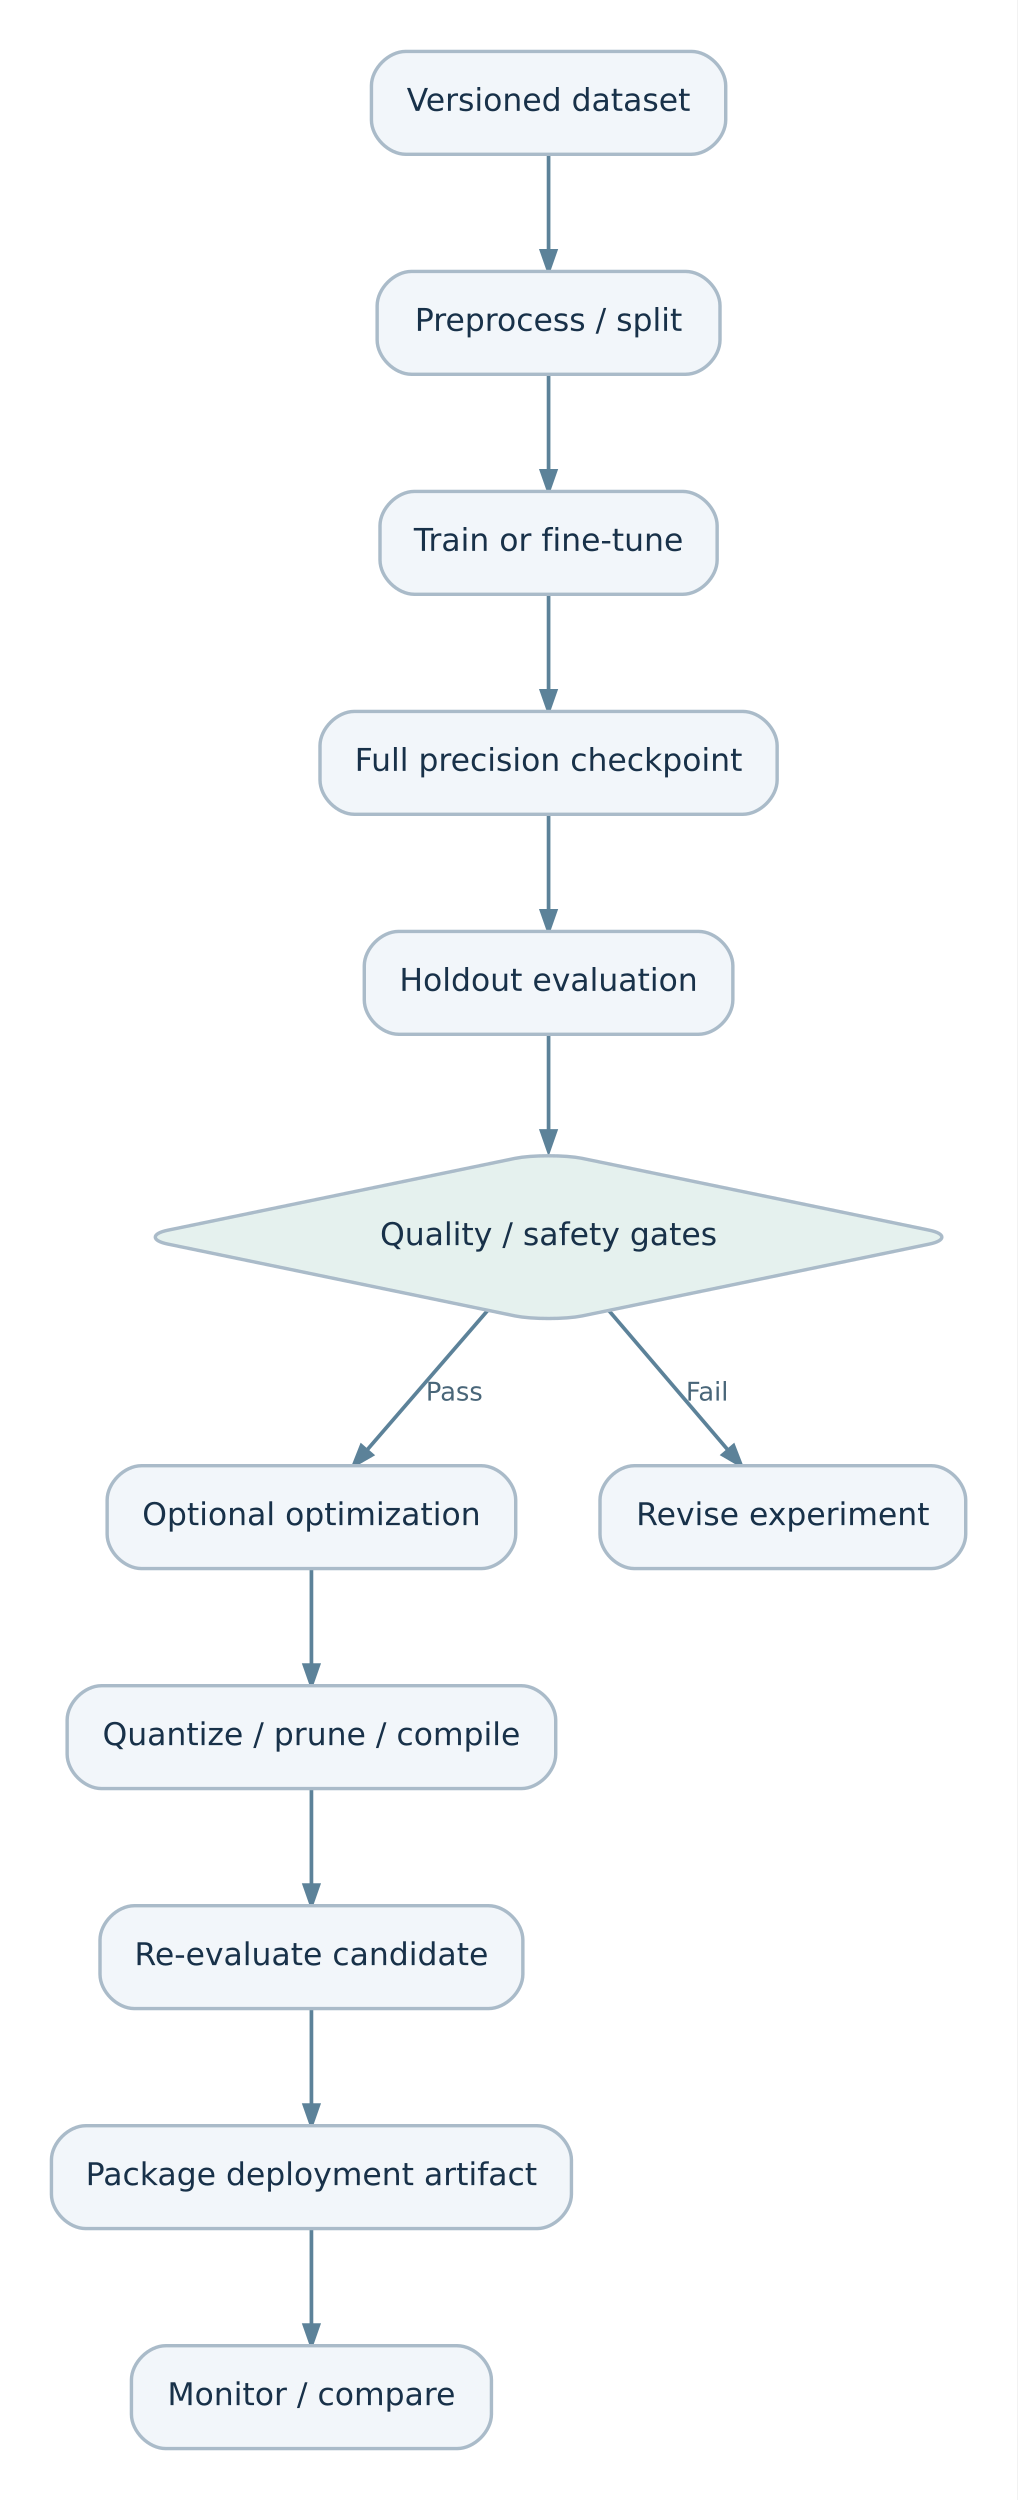
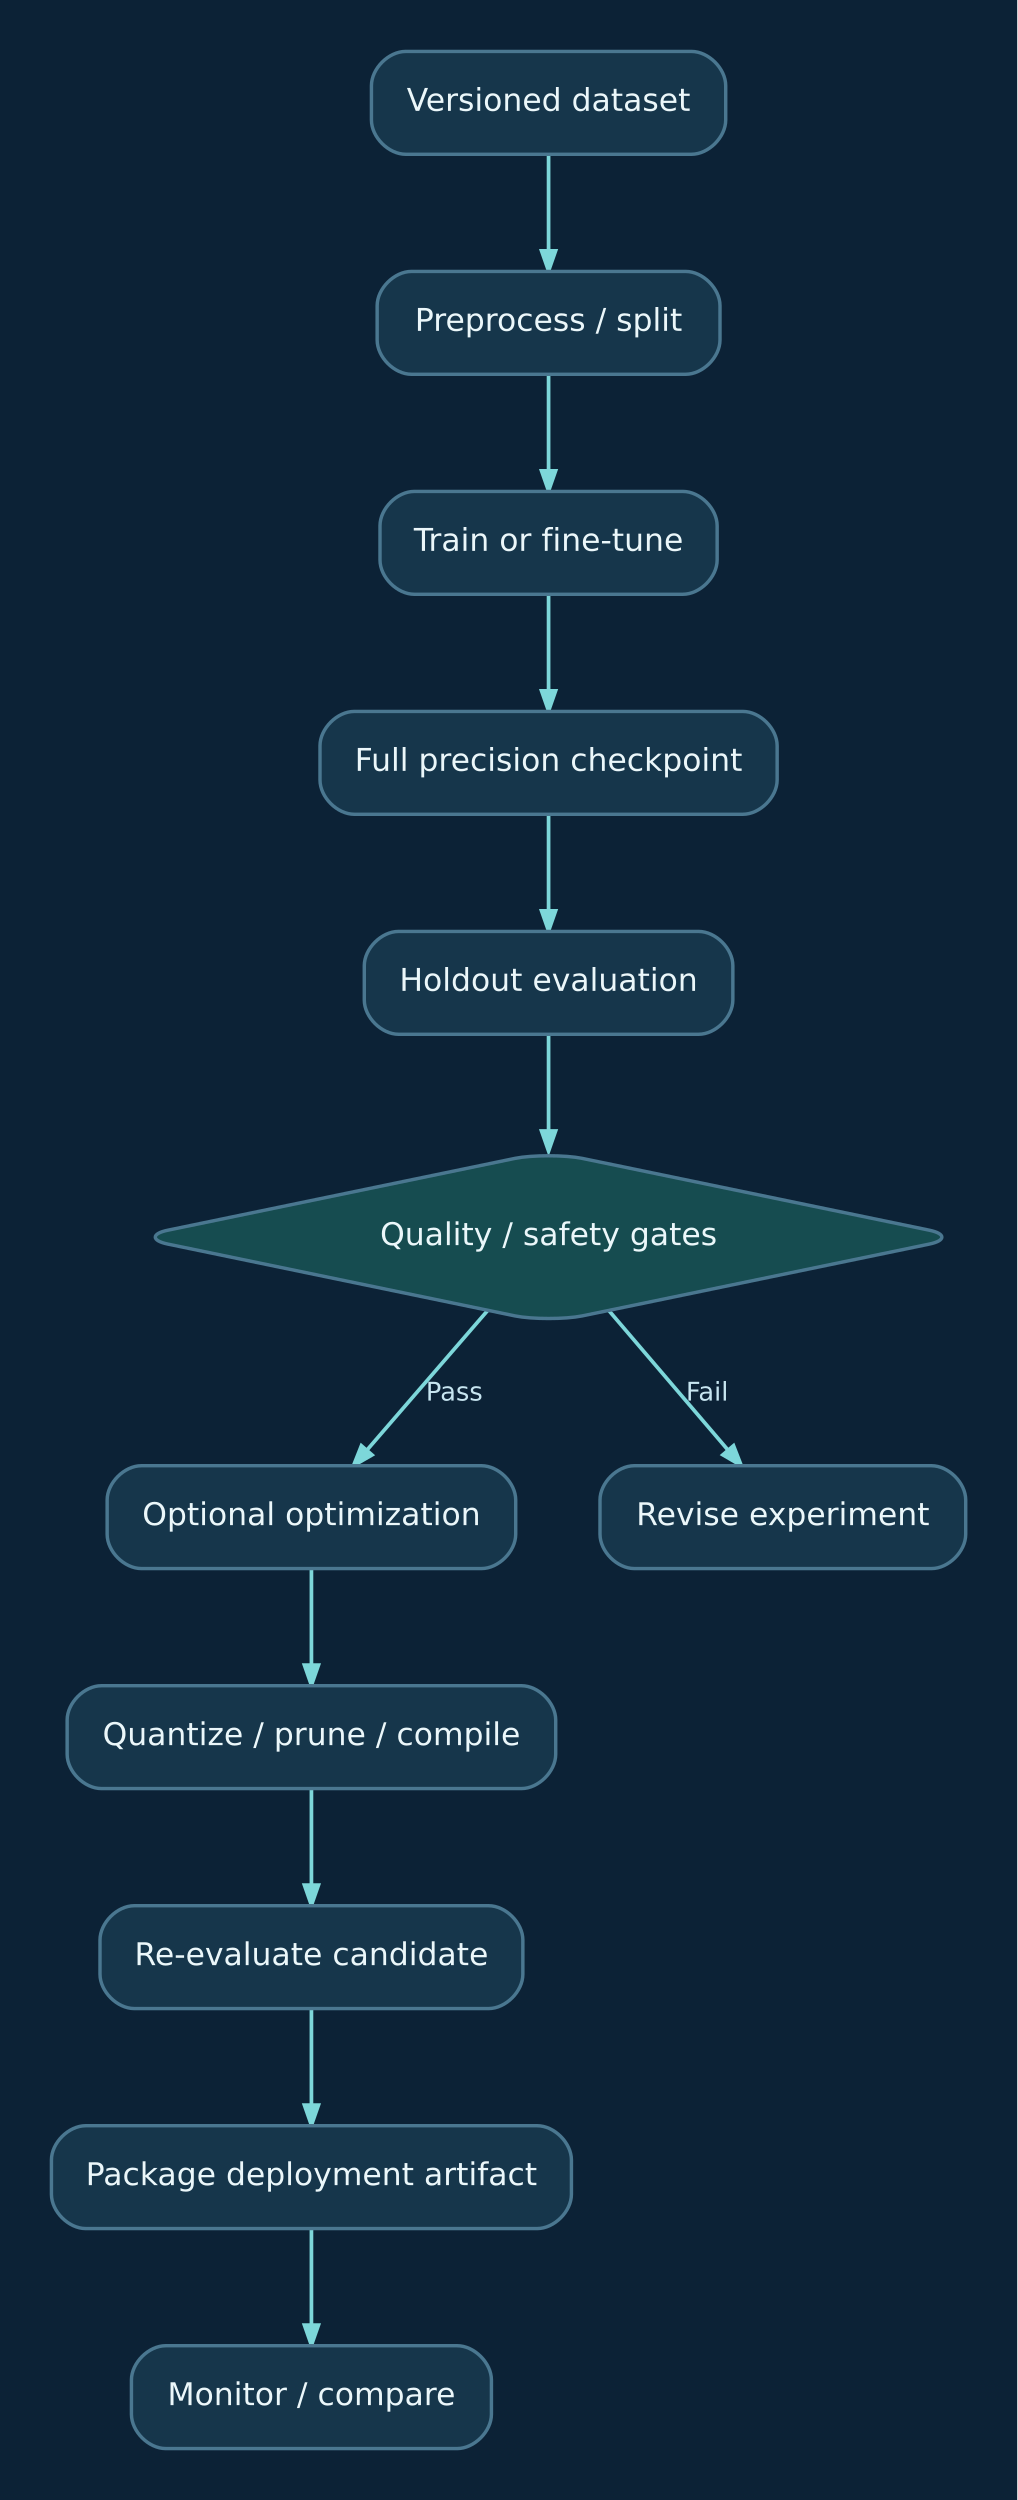
<svg xmlns="http://www.w3.org/2000/svg" width="356pt" height="875pt" viewBox="0.00 0.00 356.00 875.00">
  <g id="graph0" class="graph" transform="scale(1 1) rotate(0) translate(18 857)">
-     <polygon fill="white" stroke="transparent" points="-18,18 -18,-857 338,-857 338,18 -18,18" />
+     <polygon fill="#0c2236" stroke="transparent" points="-18,18 -18,-857 338,-857 338,18 -18,18" />
    <g id="edge1" class="edge">
-       <path fill="none" stroke="#5c8299" stroke-width="1.3" d="M174,-802.98C174,-793.08 174,-780.43 174,-769.47" />
-       <polygon fill="#5c8299" stroke="#5c8299" stroke-width="1.3" points="176.45,-769.21 174,-762.21 171.55,-769.21 176.45,-769.21" />
+       <path fill="none" stroke="#7dd7da" stroke-width="1.3" d="M174,-802.98C174,-793.08 174,-780.43 174,-769.47" />
+       <polygon fill="#7dd7da" stroke="#7dd7da" stroke-width="1.3" points="176.45,-769.21 174,-762.21 171.55,-769.21 176.45,-769.21" />
    </g>
    <g id="edge2" class="edge">
-       <path fill="none" stroke="#5c8299" stroke-width="1.3" d="M174,-725.98C174,-716.08 174,-703.43 174,-692.47" />
-       <polygon fill="#5c8299" stroke="#5c8299" stroke-width="1.3" points="176.45,-692.21 174,-685.21 171.55,-692.21 176.45,-692.21" />
+       <path fill="none" stroke="#7dd7da" stroke-width="1.3" d="M174,-725.98C174,-716.08 174,-703.43 174,-692.47" />
+       <polygon fill="#7dd7da" stroke="#7dd7da" stroke-width="1.3" points="176.45,-692.21 174,-685.21 171.55,-692.21 176.45,-692.21" />
    </g>
    <g id="edge3" class="edge">
-       <path fill="none" stroke="#5c8299" stroke-width="1.3" d="M174,-648.98C174,-639.08 174,-626.43 174,-615.47" />
-       <polygon fill="#5c8299" stroke="#5c8299" stroke-width="1.3" points="176.45,-615.21 174,-608.21 171.55,-615.21 176.45,-615.21" />
+       <path fill="none" stroke="#7dd7da" stroke-width="1.3" d="M174,-648.98C174,-639.08 174,-626.43 174,-615.47" />
+       <polygon fill="#7dd7da" stroke="#7dd7da" stroke-width="1.3" points="176.45,-615.21 174,-608.21 171.55,-615.21 176.45,-615.21" />
    </g>
    <g id="edge4" class="edge">
-       <path fill="none" stroke="#5c8299" stroke-width="1.3" d="M174,-571.98C174,-562.08 174,-549.43 174,-538.47" />
-       <polygon fill="#5c8299" stroke="#5c8299" stroke-width="1.3" points="176.45,-538.21 174,-531.21 171.55,-538.21 176.45,-538.21" />
+       <path fill="none" stroke="#7dd7da" stroke-width="1.3" d="M174,-571.98C174,-562.08 174,-549.43 174,-538.47" />
+       <polygon fill="#7dd7da" stroke="#7dd7da" stroke-width="1.3" points="176.45,-538.21 174,-531.21 171.55,-538.21 176.45,-538.21" />
    </g>
    <g id="edge5" class="edge">
-       <path fill="none" stroke="#5c8299" stroke-width="1.3" d="M174,-494.81C174,-485.22 174,-472.88 174,-461.26" />
-       <polygon fill="#5c8299" stroke="#5c8299" stroke-width="1.3" points="176.45,-461.15 174,-454.15 171.55,-461.15 176.45,-461.15" />
+       <path fill="none" stroke="#7dd7da" stroke-width="1.3" d="M174,-494.81C174,-485.22 174,-472.88 174,-461.26" />
+       <polygon fill="#7dd7da" stroke="#7dd7da" stroke-width="1.3" points="176.45,-461.15 174,-454.15 171.55,-461.15 176.45,-461.15" />
    </g>
    <g id="edge6" class="edge">
-       <path fill="none" stroke="#5c8299" stroke-width="1.3" d="M152.63,-398.28C139.65,-383.27 123.21,-364.26 110.58,-349.64" />
-       <polygon fill="#5c8299" stroke="#5c8299" stroke-width="1.3" points="112.19,-347.77 105.76,-344.07 108.49,-350.97 112.19,-347.77" />
-       <text text-anchor="middle" x="141" y="-366.8" font-family="DejaVu Sans" font-size="9.00" fill="#496679">Pass</text>
+       <path fill="none" stroke="#7dd7da" stroke-width="1.3" d="M152.63,-398.28C139.65,-383.27 123.21,-364.26 110.58,-349.64" />
+       <polygon fill="#7dd7da" stroke="#7dd7da" stroke-width="1.3" points="112.19,-347.77 105.76,-344.07 108.49,-350.97 112.19,-347.77" />
+       <text text-anchor="middle" x="141" y="-366.8" font-family="DejaVu Sans" font-size="9.00" fill="#c7e5f0">Pass</text>
    </g>
    <g id="edge7" class="edge">
-       <path fill="none" stroke="#5c8299" stroke-width="1.3" d="M195.12,-398.28C207.94,-383.27 224.18,-364.26 236.66,-349.64" />
-       <polygon fill="#5c8299" stroke="#5c8299" stroke-width="1.3" points="238.73,-350.99 241.42,-344.07 235.01,-347.81 238.73,-350.99" />
-       <text text-anchor="middle" x="229.5" y="-366.8" font-family="DejaVu Sans" font-size="9.00" fill="#496679">Fail</text>
+       <path fill="none" stroke="#7dd7da" stroke-width="1.3" d="M195.12,-398.28C207.94,-383.27 224.18,-364.26 236.66,-349.64" />
+       <polygon fill="#7dd7da" stroke="#7dd7da" stroke-width="1.3" points="238.73,-350.99 241.42,-344.07 235.01,-347.81 238.73,-350.99" />
+       <text text-anchor="middle" x="229.5" y="-366.8" font-family="DejaVu Sans" font-size="9.00" fill="#c7e5f0">Fail</text>
    </g>
    <g id="edge8" class="edge">
-       <path fill="none" stroke="#5c8299" stroke-width="1.3" d="M91,-307.98C91,-298.08 91,-285.43 91,-274.47" />
-       <polygon fill="#5c8299" stroke="#5c8299" stroke-width="1.3" points="93.45,-274.21 91,-267.21 88.55,-274.21 93.45,-274.21" />
+       <path fill="none" stroke="#7dd7da" stroke-width="1.3" d="M91,-307.98C91,-298.08 91,-285.43 91,-274.47" />
+       <polygon fill="#7dd7da" stroke="#7dd7da" stroke-width="1.3" points="93.45,-274.21 91,-267.21 88.55,-274.21 93.45,-274.21" />
    </g>
    <g id="edge9" class="edge">
-       <path fill="none" stroke="#5c8299" stroke-width="1.3" d="M91,-230.98C91,-221.08 91,-208.43 91,-197.47" />
-       <polygon fill="#5c8299" stroke="#5c8299" stroke-width="1.3" points="93.45,-197.21 91,-190.21 88.55,-197.21 93.45,-197.21" />
+       <path fill="none" stroke="#7dd7da" stroke-width="1.3" d="M91,-230.98C91,-221.08 91,-208.43 91,-197.47" />
+       <polygon fill="#7dd7da" stroke="#7dd7da" stroke-width="1.3" points="93.45,-197.21 91,-190.21 88.55,-197.21 93.45,-197.21" />
    </g>
    <g id="edge10" class="edge">
-       <path fill="none" stroke="#5c8299" stroke-width="1.3" d="M91,-153.98C91,-144.08 91,-131.43 91,-120.47" />
-       <polygon fill="#5c8299" stroke="#5c8299" stroke-width="1.3" points="93.45,-120.21 91,-113.21 88.55,-120.21 93.45,-120.21" />
+       <path fill="none" stroke="#7dd7da" stroke-width="1.3" d="M91,-153.98C91,-144.08 91,-131.43 91,-120.47" />
+       <polygon fill="#7dd7da" stroke="#7dd7da" stroke-width="1.3" points="93.45,-120.21 91,-113.21 88.55,-120.21 93.45,-120.21" />
    </g>
    <g id="edge11" class="edge">
-       <path fill="none" stroke="#5c8299" stroke-width="1.3" d="M91,-76.98C91,-67.08 91,-54.43 91,-43.47" />
-       <polygon fill="#5c8299" stroke="#5c8299" stroke-width="1.3" points="93.45,-43.21 91,-36.21 88.55,-43.21 93.45,-43.21" />
+       <path fill="none" stroke="#7dd7da" stroke-width="1.3" d="M91,-76.98C91,-67.08 91,-54.43 91,-43.47" />
+       <polygon fill="#7dd7da" stroke="#7dd7da" stroke-width="1.3" points="93.45,-43.21 91,-36.21 88.55,-43.21 93.45,-43.21" />
    </g>
    <g id="node1" class="node">
-       <path fill="#f2f6fa" stroke="#aabbc9" stroke-width="1.2" d="M224,-839C224,-839 124,-839 124,-839 118,-839 112,-833 112,-827 112,-827 112,-815 112,-815 112,-809 118,-803 124,-803 124,-803 224,-803 224,-803 230,-803 236,-809 236,-815 236,-815 236,-827 236,-827 236,-833 230,-839 224,-839" />
-       <text text-anchor="middle" x="174" y="-818.2" font-family="DejaVu Sans" font-size="11.00" fill="#183149">Versioned dataset</text>
+       <path fill="#16364b" stroke="#4a7790" stroke-width="1.2" d="M224,-839C224,-839 124,-839 124,-839 118,-839 112,-833 112,-827 112,-827 112,-815 112,-815 112,-809 118,-803 124,-803 124,-803 224,-803 224,-803 230,-803 236,-809 236,-815 236,-815 236,-827 236,-827 236,-833 230,-839 224,-839" />
+       <text text-anchor="middle" x="174" y="-818.2" font-family="DejaVu Sans" font-size="11.00" fill="#ebf7fa">Versioned dataset</text>
    </g>
    <g id="node2" class="node">
-       <path fill="#f2f6fa" stroke="#aabbc9" stroke-width="1.2" d="M222,-762C222,-762 126,-762 126,-762 120,-762 114,-756 114,-750 114,-750 114,-738 114,-738 114,-732 120,-726 126,-726 126,-726 222,-726 222,-726 228,-726 234,-732 234,-738 234,-738 234,-750 234,-750 234,-756 228,-762 222,-762" />
-       <text text-anchor="middle" x="174" y="-741.2" font-family="DejaVu Sans" font-size="11.00" fill="#183149">Preprocess / split</text>
+       <path fill="#16364b" stroke="#4a7790" stroke-width="1.2" d="M222,-762C222,-762 126,-762 126,-762 120,-762 114,-756 114,-750 114,-750 114,-738 114,-738 114,-732 120,-726 126,-726 126,-726 222,-726 222,-726 228,-726 234,-732 234,-738 234,-738 234,-750 234,-750 234,-756 228,-762 222,-762" />
+       <text text-anchor="middle" x="174" y="-741.2" font-family="DejaVu Sans" font-size="11.00" fill="#ebf7fa">Preprocess / split</text>
    </g>
    <g id="node3" class="node">
-       <path fill="#f2f6fa" stroke="#aabbc9" stroke-width="1.2" d="M221,-685C221,-685 127,-685 127,-685 121,-685 115,-679 115,-673 115,-673 115,-661 115,-661 115,-655 121,-649 127,-649 127,-649 221,-649 221,-649 227,-649 233,-655 233,-661 233,-661 233,-673 233,-673 233,-679 227,-685 221,-685" />
-       <text text-anchor="middle" x="174" y="-664.2" font-family="DejaVu Sans" font-size="11.00" fill="#183149">Train or fine-tune</text>
+       <path fill="#16364b" stroke="#4a7790" stroke-width="1.2" d="M221,-685C221,-685 127,-685 127,-685 121,-685 115,-679 115,-673 115,-673 115,-661 115,-661 115,-655 121,-649 127,-649 127,-649 221,-649 221,-649 227,-649 233,-655 233,-661 233,-661 233,-673 233,-673 233,-679 227,-685 221,-685" />
+       <text text-anchor="middle" x="174" y="-664.2" font-family="DejaVu Sans" font-size="11.00" fill="#ebf7fa">Train or fine-tune</text>
    </g>
    <g id="node4" class="node">
-       <path fill="#f2f6fa" stroke="#aabbc9" stroke-width="1.2" d="M242,-608C242,-608 106,-608 106,-608 100,-608 94,-602 94,-596 94,-596 94,-584 94,-584 94,-578 100,-572 106,-572 106,-572 242,-572 242,-572 248,-572 254,-578 254,-584 254,-584 254,-596 254,-596 254,-602 248,-608 242,-608" />
-       <text text-anchor="middle" x="174" y="-587.2" font-family="DejaVu Sans" font-size="11.00" fill="#183149">Full precision checkpoint</text>
+       <path fill="#16364b" stroke="#4a7790" stroke-width="1.2" d="M242,-608C242,-608 106,-608 106,-608 100,-608 94,-602 94,-596 94,-596 94,-584 94,-584 94,-578 100,-572 106,-572 106,-572 242,-572 242,-572 248,-572 254,-578 254,-584 254,-584 254,-596 254,-596 254,-602 248,-608 242,-608" />
+       <text text-anchor="middle" x="174" y="-587.2" font-family="DejaVu Sans" font-size="11.00" fill="#ebf7fa">Full precision checkpoint</text>
    </g>
    <g id="node5" class="node">
-       <path fill="#f2f6fa" stroke="#aabbc9" stroke-width="1.2" d="M226.5,-531C226.5,-531 121.5,-531 121.5,-531 115.5,-531 109.5,-525 109.5,-519 109.5,-519 109.5,-507 109.5,-507 109.5,-501 115.5,-495 121.5,-495 121.5,-495 226.5,-495 226.5,-495 232.5,-495 238.5,-501 238.5,-507 238.5,-507 238.5,-519 238.5,-519 238.5,-525 232.5,-531 226.5,-531" />
-       <text text-anchor="middle" x="174" y="-510.2" font-family="DejaVu Sans" font-size="11.00" fill="#183149">Holdout evaluation</text>
+       <path fill="#16364b" stroke="#4a7790" stroke-width="1.2" d="M226.5,-531C226.5,-531 121.5,-531 121.5,-531 115.5,-531 109.5,-525 109.5,-519 109.5,-519 109.5,-507 109.5,-507 109.5,-501 115.5,-495 121.5,-495 121.5,-495 226.5,-495 226.5,-495 232.5,-495 238.5,-501 238.5,-507 238.5,-507 238.5,-519 238.5,-519 238.5,-525 232.5,-531 226.5,-531" />
+       <text text-anchor="middle" x="174" y="-510.2" font-family="DejaVu Sans" font-size="11.00" fill="#ebf7fa">Holdout evaluation</text>
    </g>
    <g id="node6" class="node">
-       <path fill="#e5f1ee" stroke="#aabbc9" stroke-width="1.2" d="M162.25,-451.57C162.25,-451.57 40.75,-426.43 40.75,-426.43 34.88,-425.22 34.88,-422.78 40.75,-421.57 40.75,-421.57 162.25,-396.43 162.25,-396.43 168.12,-395.22 179.88,-395.22 185.75,-396.43 185.75,-396.43 307.25,-421.57 307.25,-421.57 313.12,-422.78 313.12,-425.22 307.25,-426.43 307.25,-426.43 185.75,-451.57 185.75,-451.57 179.88,-452.78 168.12,-452.78 162.25,-451.57" />
-       <text text-anchor="middle" x="174" y="-421.2" font-family="DejaVu Sans" font-size="11.00" fill="#183149">Quality / safety gates</text>
+       <path fill="#164c50" stroke="#4a7790" stroke-width="1.2" d="M162.25,-451.57C162.25,-451.57 40.75,-426.43 40.75,-426.43 34.88,-425.22 34.88,-422.78 40.75,-421.57 40.75,-421.57 162.25,-396.43 162.25,-396.43 168.12,-395.22 179.88,-395.22 185.75,-396.43 185.75,-396.43 307.25,-421.57 307.25,-421.57 313.12,-422.78 313.12,-425.22 307.25,-426.43 307.25,-426.43 185.75,-451.57 185.75,-451.57 179.88,-452.78 168.12,-452.78 162.25,-451.57" />
+       <text text-anchor="middle" x="174" y="-421.2" font-family="DejaVu Sans" font-size="11.00" fill="#ebf7fa">Quality / safety gates</text>
    </g>
    <g id="node7" class="node">
-       <path fill="#f2f6fa" stroke="#aabbc9" stroke-width="1.2" d="M150.5,-344C150.5,-344 31.5,-344 31.5,-344 25.5,-344 19.5,-338 19.5,-332 19.5,-332 19.5,-320 19.5,-320 19.5,-314 25.5,-308 31.5,-308 31.5,-308 150.5,-308 150.5,-308 156.5,-308 162.5,-314 162.5,-320 162.5,-320 162.5,-332 162.5,-332 162.5,-338 156.5,-344 150.5,-344" />
-       <text text-anchor="middle" x="91" y="-323.2" font-family="DejaVu Sans" font-size="11.00" fill="#183149">Optional optimization</text>
+       <path fill="#16364b" stroke="#4a7790" stroke-width="1.2" d="M150.5,-344C150.5,-344 31.5,-344 31.5,-344 25.5,-344 19.5,-338 19.5,-332 19.5,-332 19.5,-320 19.5,-320 19.5,-314 25.5,-308 31.5,-308 31.5,-308 150.5,-308 150.5,-308 156.5,-308 162.5,-314 162.5,-320 162.5,-320 162.5,-332 162.5,-332 162.5,-338 156.5,-344 150.5,-344" />
+       <text text-anchor="middle" x="91" y="-323.2" font-family="DejaVu Sans" font-size="11.00" fill="#ebf7fa">Optional optimization</text>
    </g>
    <g id="node8" class="node">
-       <path fill="#f2f6fa" stroke="#aabbc9" stroke-width="1.2" d="M308,-344C308,-344 204,-344 204,-344 198,-344 192,-338 192,-332 192,-332 192,-320 192,-320 192,-314 198,-308 204,-308 204,-308 308,-308 308,-308 314,-308 320,-314 320,-320 320,-320 320,-332 320,-332 320,-338 314,-344 308,-344" />
-       <text text-anchor="middle" x="256" y="-323.2" font-family="DejaVu Sans" font-size="11.00" fill="#183149">Revise experiment</text>
+       <path fill="#16364b" stroke="#4a7790" stroke-width="1.2" d="M308,-344C308,-344 204,-344 204,-344 198,-344 192,-338 192,-332 192,-332 192,-320 192,-320 192,-314 198,-308 204,-308 204,-308 308,-308 308,-308 314,-308 320,-314 320,-320 320,-320 320,-332 320,-332 320,-338 314,-344 308,-344" />
+       <text text-anchor="middle" x="256" y="-323.2" font-family="DejaVu Sans" font-size="11.00" fill="#ebf7fa">Revise experiment</text>
    </g>
    <g id="node9" class="node">
-       <path fill="#f2f6fa" stroke="#aabbc9" stroke-width="1.2" d="M164.5,-267C164.5,-267 17.5,-267 17.5,-267 11.5,-267 5.5,-261 5.5,-255 5.5,-255 5.5,-243 5.5,-243 5.5,-237 11.5,-231 17.5,-231 17.5,-231 164.5,-231 164.5,-231 170.5,-231 176.5,-237 176.5,-243 176.5,-243 176.5,-255 176.5,-255 176.5,-261 170.5,-267 164.5,-267" />
-       <text text-anchor="middle" x="91" y="-246.2" font-family="DejaVu Sans" font-size="11.00" fill="#183149">Quantize / prune / compile</text>
+       <path fill="#16364b" stroke="#4a7790" stroke-width="1.2" d="M164.5,-267C164.5,-267 17.5,-267 17.5,-267 11.5,-267 5.5,-261 5.5,-255 5.5,-255 5.5,-243 5.5,-243 5.5,-237 11.5,-231 17.5,-231 17.5,-231 164.5,-231 164.5,-231 170.5,-231 176.5,-237 176.5,-243 176.5,-243 176.5,-255 176.5,-255 176.5,-261 170.5,-267 164.5,-267" />
+       <text text-anchor="middle" x="91" y="-246.2" font-family="DejaVu Sans" font-size="11.00" fill="#ebf7fa">Quantize / prune / compile</text>
    </g>
    <g id="node10" class="node">
-       <path fill="#f2f6fa" stroke="#aabbc9" stroke-width="1.2" d="M153,-190C153,-190 29,-190 29,-190 23,-190 17,-184 17,-178 17,-178 17,-166 17,-166 17,-160 23,-154 29,-154 29,-154 153,-154 153,-154 159,-154 165,-160 165,-166 165,-166 165,-178 165,-178 165,-184 159,-190 153,-190" />
-       <text text-anchor="middle" x="91" y="-169.2" font-family="DejaVu Sans" font-size="11.00" fill="#183149">Re-evaluate candidate</text>
+       <path fill="#16364b" stroke="#4a7790" stroke-width="1.2" d="M153,-190C153,-190 29,-190 29,-190 23,-190 17,-184 17,-178 17,-178 17,-166 17,-166 17,-160 23,-154 29,-154 29,-154 153,-154 153,-154 159,-154 165,-160 165,-166 165,-166 165,-178 165,-178 165,-184 159,-190 153,-190" />
+       <text text-anchor="middle" x="91" y="-169.2" font-family="DejaVu Sans" font-size="11.00" fill="#ebf7fa">Re-evaluate candidate</text>
    </g>
    <g id="node11" class="node">
-       <path fill="#f2f6fa" stroke="#aabbc9" stroke-width="1.2" d="M170,-113C170,-113 12,-113 12,-113 6,-113 0,-107 0,-101 0,-101 0,-89 0,-89 0,-83 6,-77 12,-77 12,-77 170,-77 170,-77 176,-77 182,-83 182,-89 182,-89 182,-101 182,-101 182,-107 176,-113 170,-113" />
-       <text text-anchor="middle" x="91" y="-92.2" font-family="DejaVu Sans" font-size="11.00" fill="#183149">Package deployment artifact</text>
+       <path fill="#16364b" stroke="#4a7790" stroke-width="1.2" d="M170,-113C170,-113 12,-113 12,-113 6,-113 0,-107 0,-101 0,-101 0,-89 0,-89 0,-83 6,-77 12,-77 12,-77 170,-77 170,-77 176,-77 182,-83 182,-89 182,-89 182,-101 182,-101 182,-107 176,-113 170,-113" />
+       <text text-anchor="middle" x="91" y="-92.2" font-family="DejaVu Sans" font-size="11.00" fill="#ebf7fa">Package deployment artifact</text>
    </g>
    <g id="node12" class="node">
-       <path fill="#f2f6fa" stroke="#aabbc9" stroke-width="1.2" d="M142,-36C142,-36 40,-36 40,-36 34,-36 28,-30 28,-24 28,-24 28,-12 28,-12 28,-6 34,0 40,0 40,0 142,0 142,0 148,0 154,-6 154,-12 154,-12 154,-24 154,-24 154,-30 148,-36 142,-36" />
-       <text text-anchor="middle" x="91" y="-15.2" font-family="DejaVu Sans" font-size="11.00" fill="#183149">Monitor / compare</text>
+       <path fill="#16364b" stroke="#4a7790" stroke-width="1.2" d="M142,-36C142,-36 40,-36 40,-36 34,-36 28,-30 28,-24 28,-24 28,-12 28,-12 28,-6 34,0 40,0 40,0 142,0 142,0 148,0 154,-6 154,-12 154,-12 154,-24 154,-24 154,-30 148,-36 142,-36" />
+       <text text-anchor="middle" x="91" y="-15.2" font-family="DejaVu Sans" font-size="11.00" fill="#ebf7fa">Monitor / compare</text>
    </g>
  </g>
</svg>
